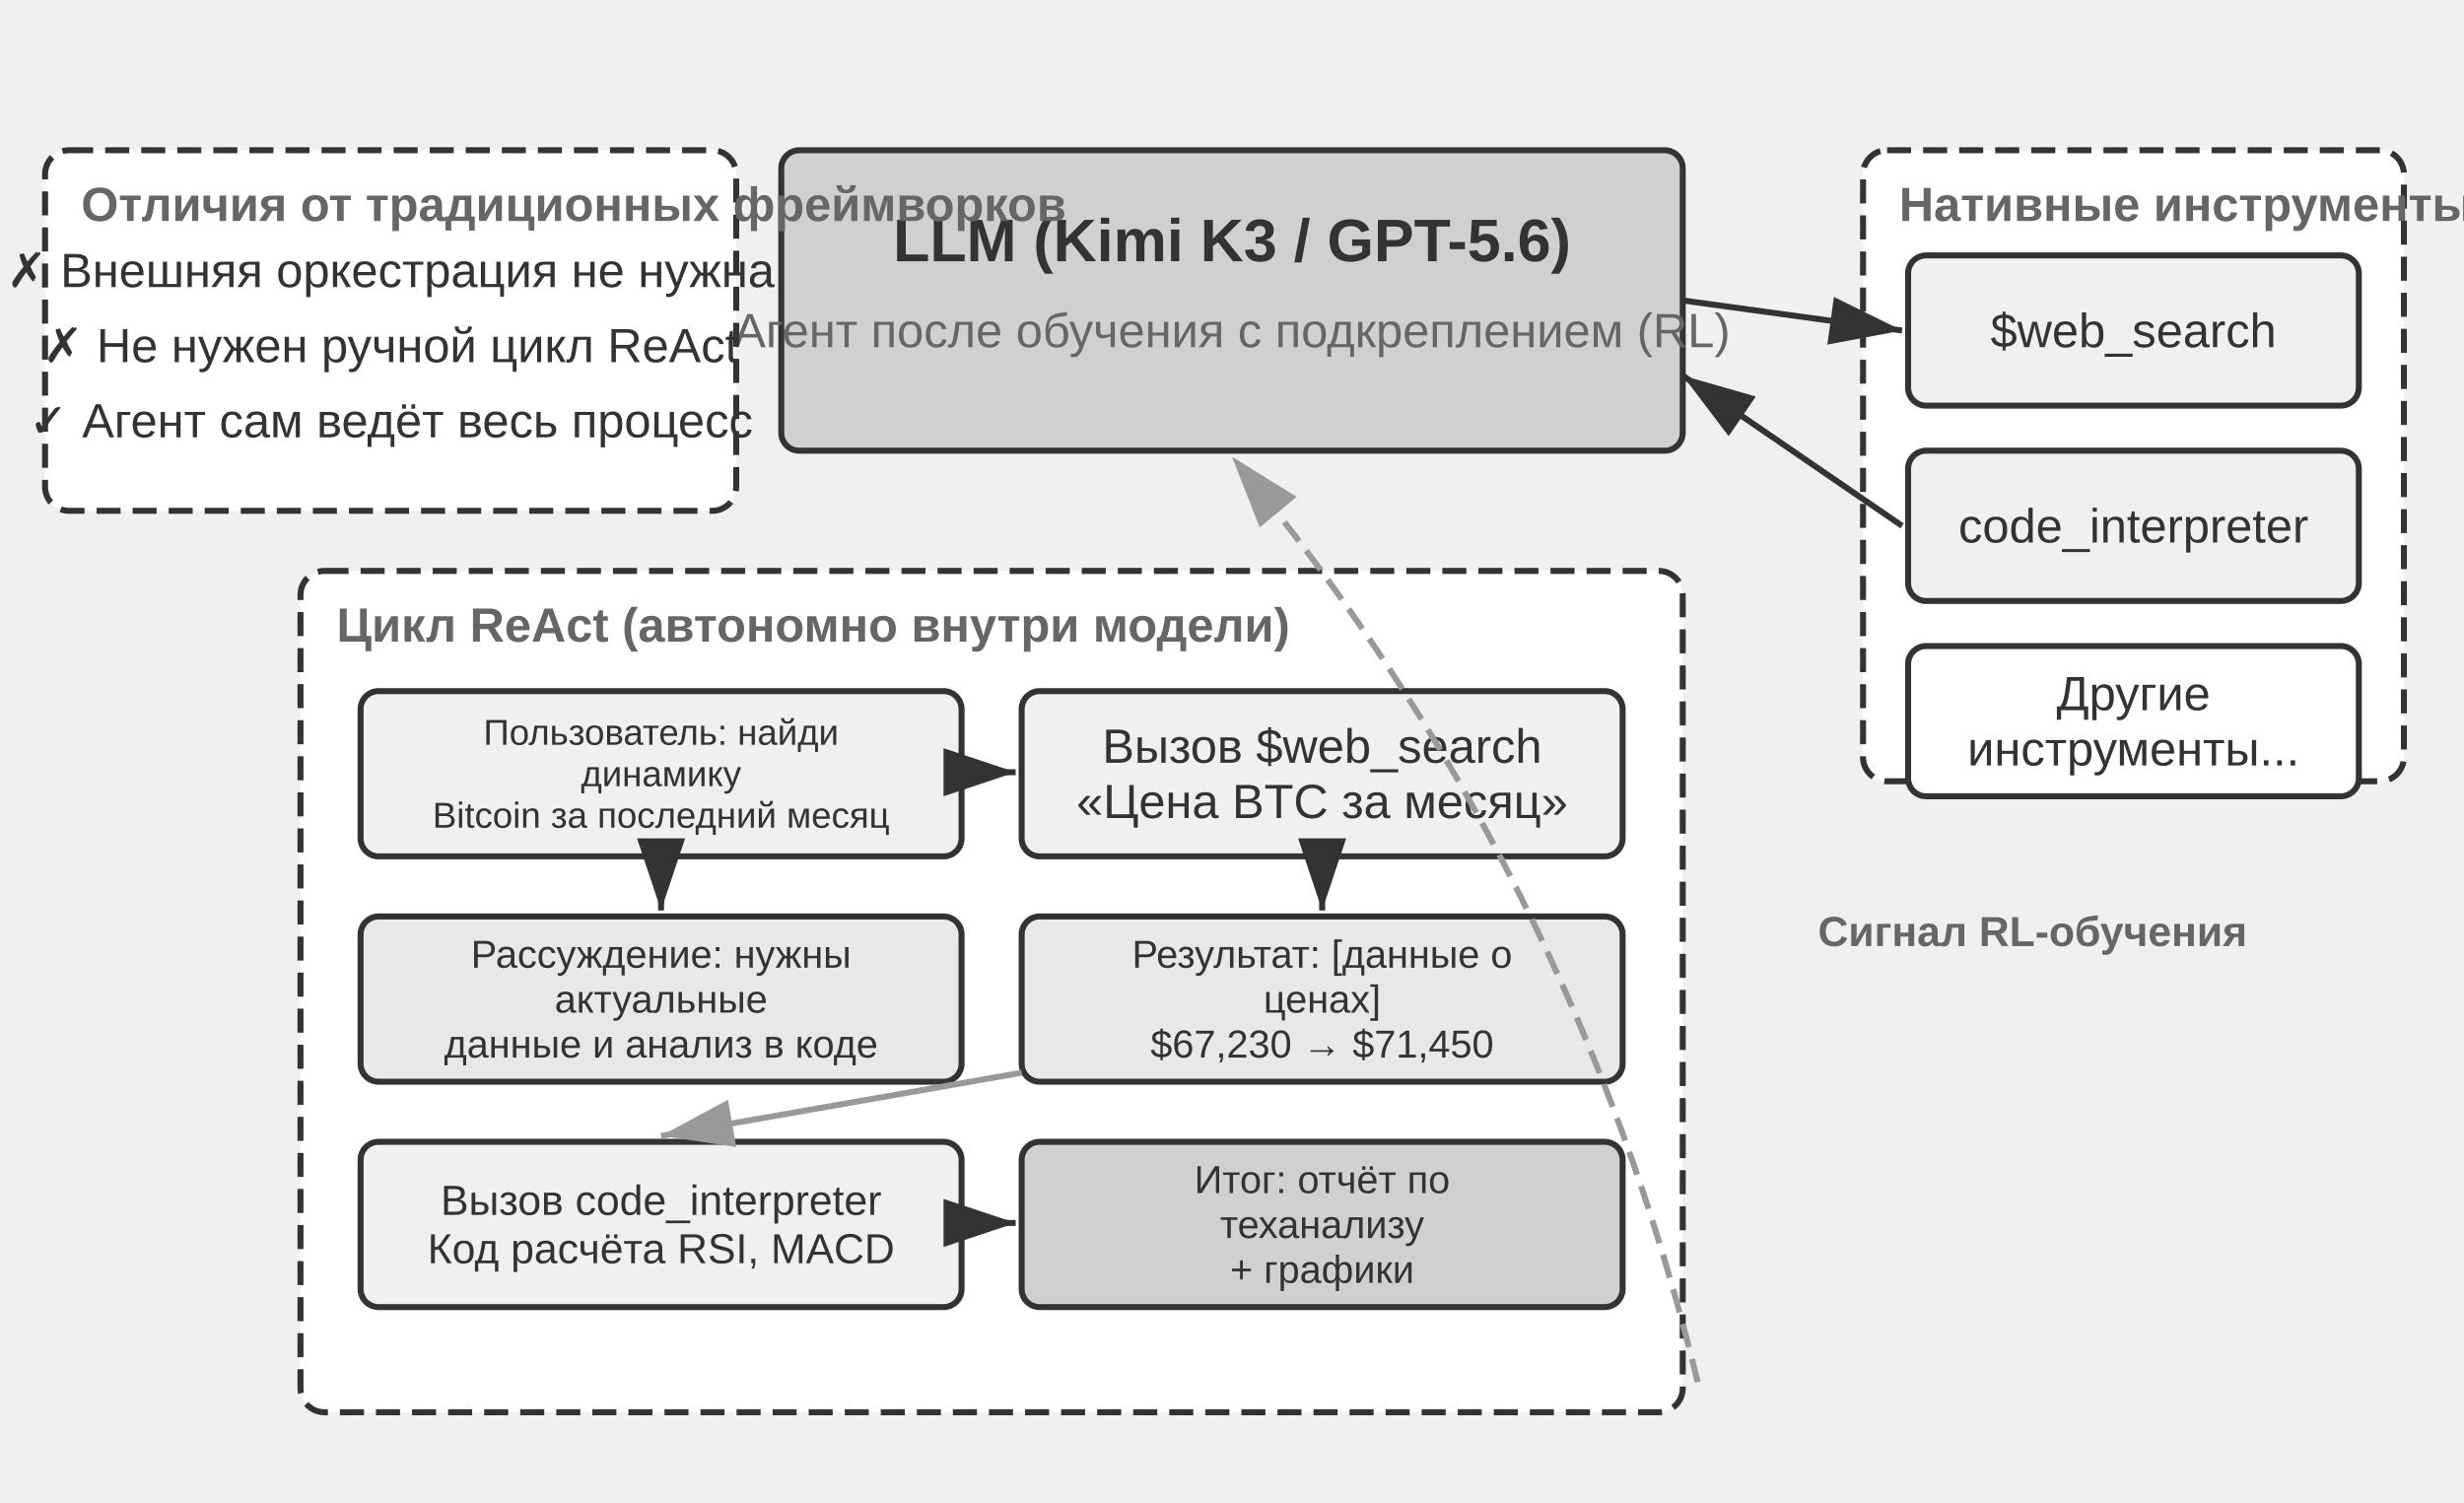
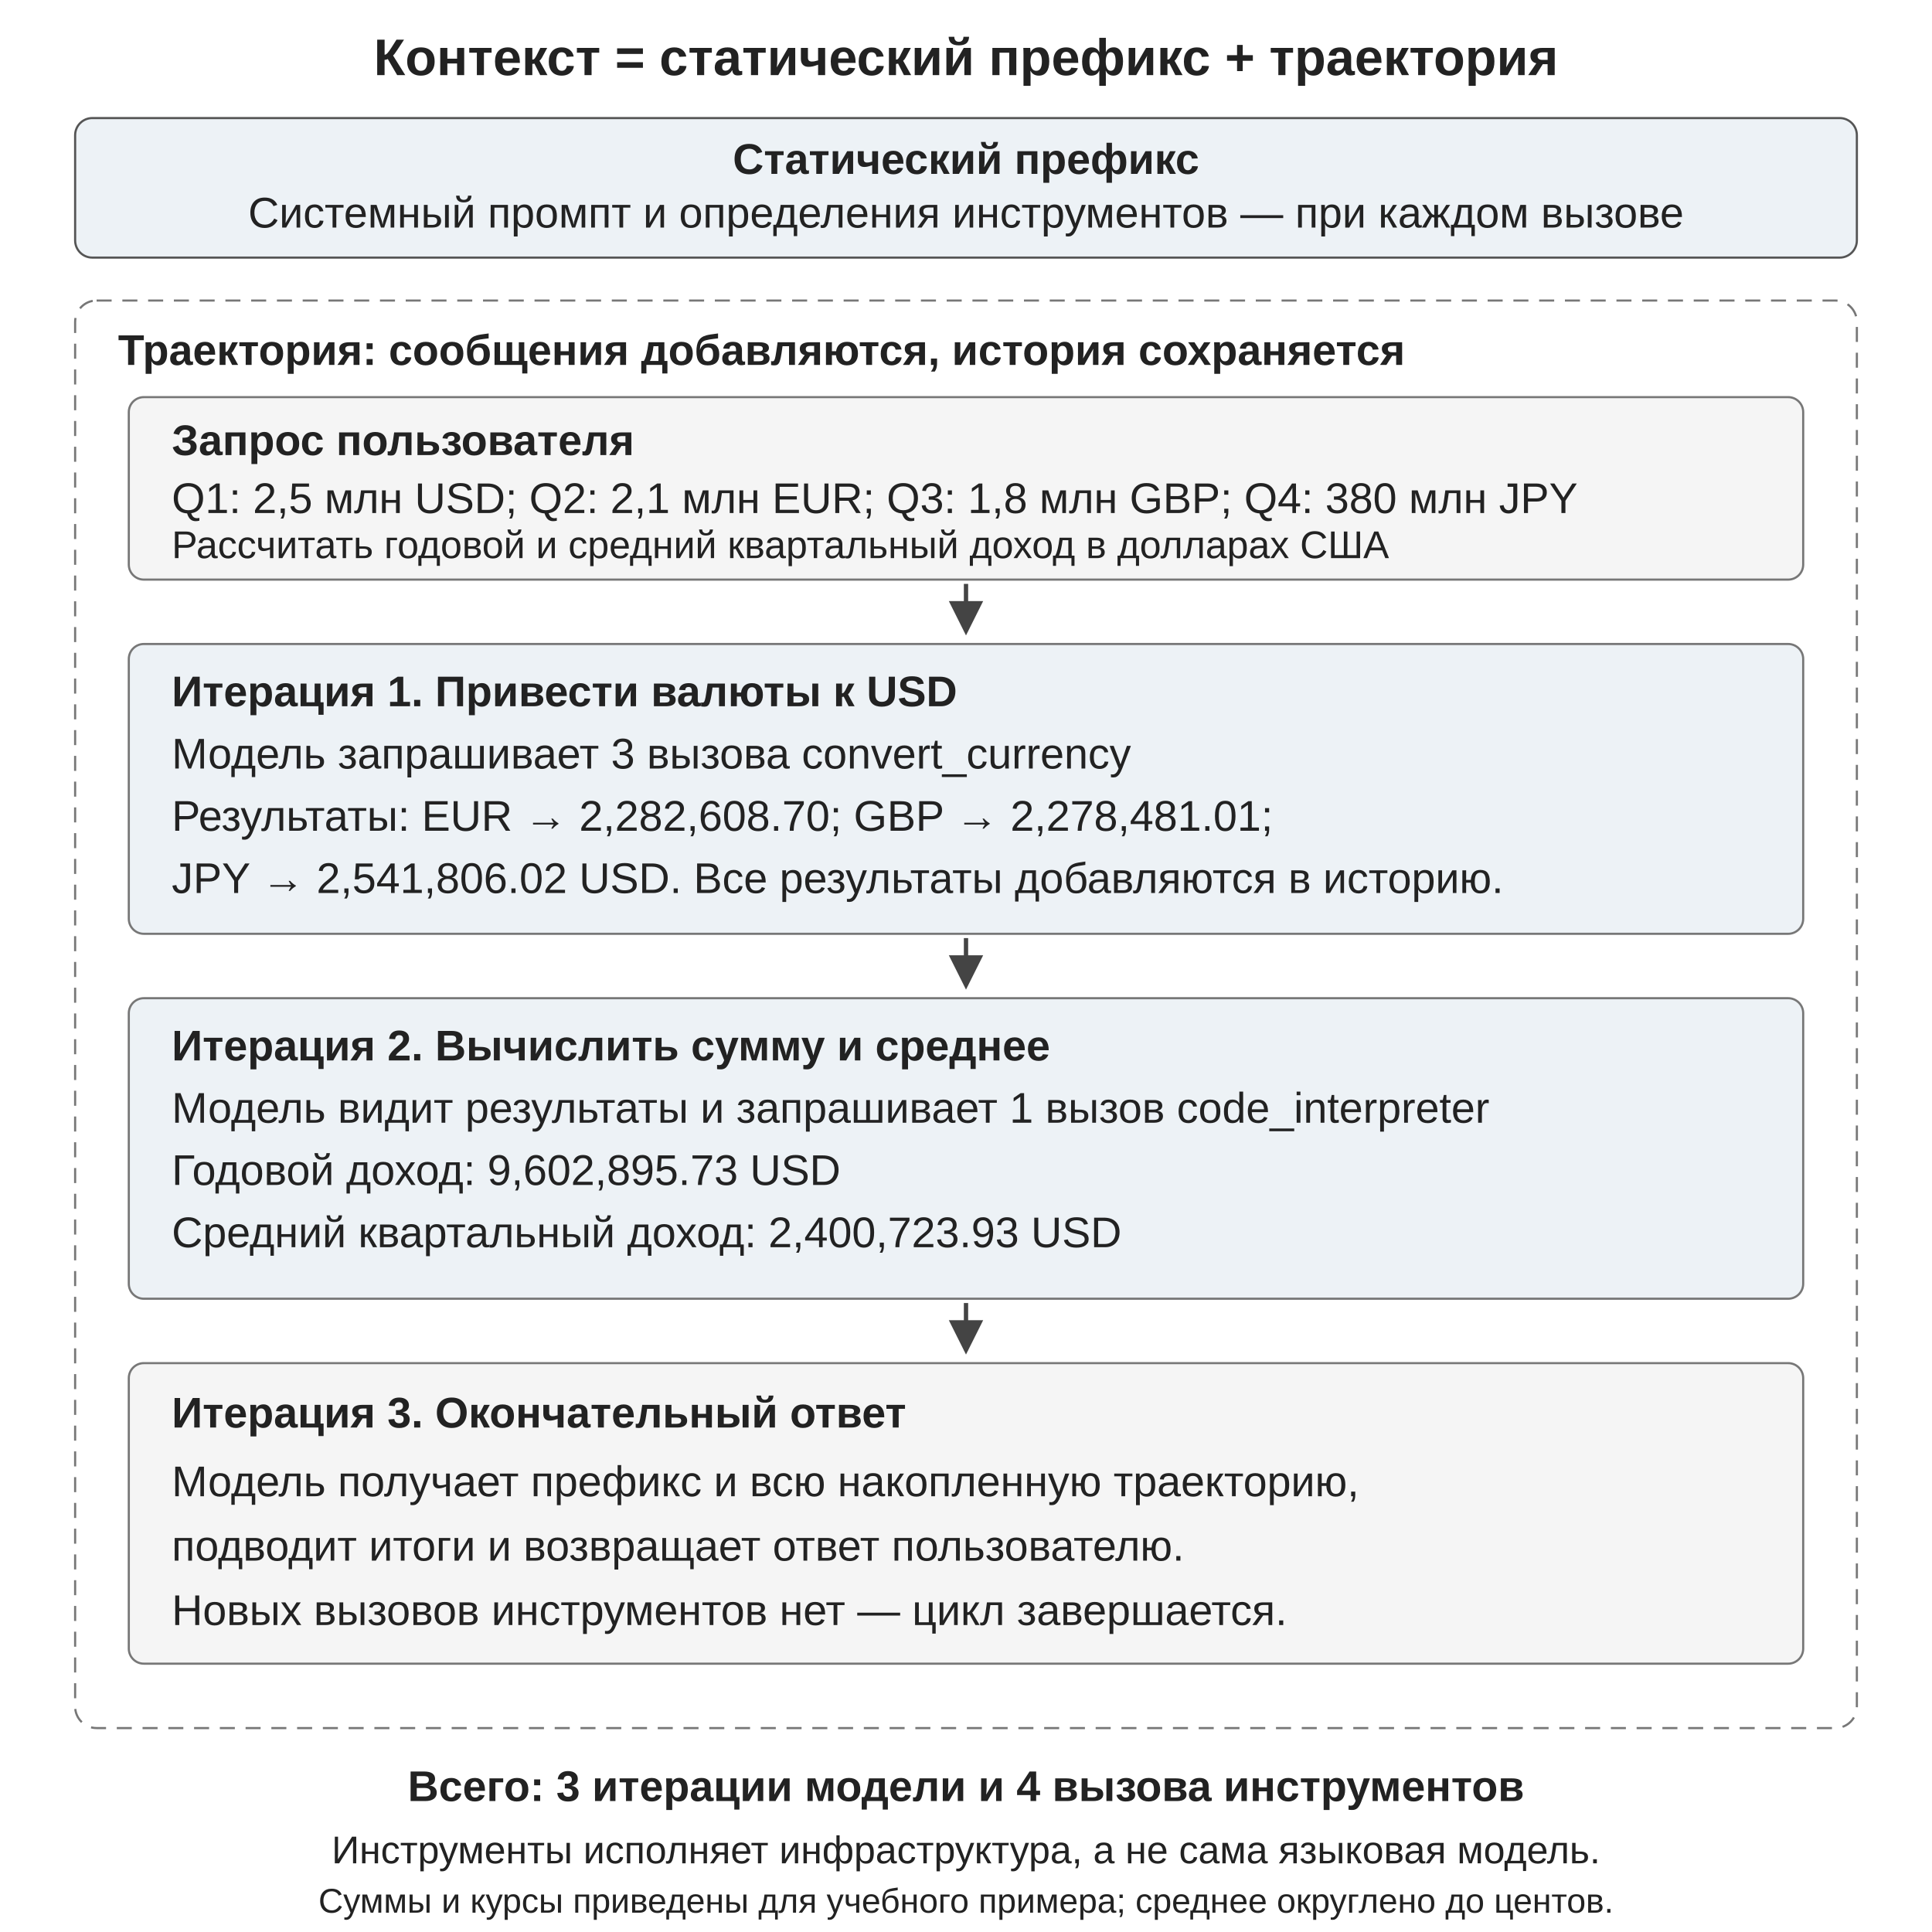
- <svg xmlns="http://www.w3.org/2000/svg" viewBox="0 20 820 500" width="820" height="500" style="background:#ffffff">
+ <svg xmlns="http://www.w3.org/2000/svg" width="900" height="900" viewBox="0 0 900 900">
  <defs>
-     <marker id="ah" markerWidth="12" markerHeight="8" refX="12" refY="4" orient="auto">
-       <polygon points="0 0, 12 4, 0 8" fill="#333333" />
-     </marker>
-     <marker id="ah-light" markerWidth="12" markerHeight="8" refX="12" refY="4" orient="auto">
-       <polygon points="0 0, 12 4, 0 8" fill="#999999" />
+     <marker id="arrow" markerWidth="8" markerHeight="8" refX="7" refY="4" orient="auto">
+       <path d="M0,0 L8,4 L0,8 Z" fill="#444" />
    </marker>
  </defs>
-   <rect x="260" y="70" width="300" height="100" rx="6" fill="#d0d0d0" stroke="#333333" stroke-width="2" />
-   <text x="410" y="100" font-family="Arial, 'Helvetica Neue', Helvetica, 'PingFang SC', 'Microsoft YaHei', sans-serif" font-size="20" fill="#333333" text-anchor="middle" dominant-baseline="central" font-weight="bold">LLM (Kimi K3 / GPT-5.6)</text>
-   <text x="410" y="130" font-family="Arial, 'Helvetica Neue', Helvetica, 'PingFang SC', 'Microsoft YaHei', sans-serif" font-size="16" fill="#666666" text-anchor="middle" dominant-baseline="central" font-weight="normal" textLength="288.0" lengthAdjust="spacingAndGlyphs">Агент после обучения с подкреплением (RL)</text>
-   <rect x="620" y="70" width="180" height="210" rx="8" fill="#ffffff" stroke="#333333" stroke-width="2" stroke-dasharray="8,4" />
-   <text x="632" y="88" font-family="Arial, 'Helvetica Neue', Helvetica, 'PingFang SC', 'Microsoft YaHei', sans-serif" font-size="16" fill="#666666" text-anchor="start" dominant-baseline="central" font-weight="bold" textLength="162.0" lengthAdjust="spacingAndGlyphs">Нативные инструменты</text>
-   <rect x="635" y="105" width="150" height="50" rx="6" fill="#f0f0f0" stroke="#333333" stroke-width="2" />
-   <text x="710.0" y="130.0" font-family="Arial, 'Helvetica Neue', Helvetica, 'PingFang SC', 'Microsoft YaHei', sans-serif" font-size="16.0" fill="#333333" text-anchor="middle" dominant-baseline="central" font-weight="normal">$web_search</text>
-   <rect x="635" y="170" width="150" height="50" rx="6" fill="#f0f0f0" stroke="#333333" stroke-width="2" />
-   <text x="710.0" y="195.0" font-family="Arial, 'Helvetica Neue', Helvetica, 'PingFang SC', 'Microsoft YaHei', sans-serif" font-size="16.0" fill="#333333" text-anchor="middle" dominant-baseline="central" font-weight="normal" textLength="138.0" lengthAdjust="spacingAndGlyphs">code_interpreter</text>
-   <rect x="635" y="235" width="150" height="50" rx="6" fill="#ffffff" stroke="#333333" stroke-width="2" />
-   <text x="710.0" y="250.8" font-family="Arial, 'Helvetica Neue', Helvetica, 'PingFang SC', 'Microsoft YaHei', sans-serif" font-size="16.0" fill="#333333" text-anchor="middle" dominant-baseline="central" font-weight="normal">Другие</text>
-   <text x="710.0" y="269.2" font-family="Arial, 'Helvetica Neue', Helvetica, 'PingFang SC', 'Microsoft YaHei', sans-serif" font-size="16.0" fill="#333333" text-anchor="middle" dominant-baseline="central" font-weight="normal">инструменты...</text>
-   <line x1="560" y1="120" x2="633" y2="130" stroke="#333333" stroke-width="2" marker-end="url(#ah)" />
-   <line x1="633" y1="195" x2="560" y2="145" stroke="#333333" stroke-width="2" marker-end="url(#ah)" />
-   <rect x="100" y="210" width="460" height="280" rx="8" fill="#ffffff" stroke="#333333" stroke-width="2" stroke-dasharray="8,4" />
-   <text x="112" y="228" font-family="Arial, 'Helvetica Neue', Helvetica, 'PingFang SC', 'Microsoft YaHei', sans-serif" font-size="16" fill="#666666" text-anchor="start" dominant-baseline="central" font-weight="bold">Цикл ReAct (автономно внутри модели)</text>
-   <rect x="120" y="250" width="200" height="55" rx="6" fill="#f0f0f0" stroke="#333333" stroke-width="2" />
-   <text x="220.0" y="263.7" font-family="Arial, 'Helvetica Neue', Helvetica, 'PingFang SC', 'Microsoft YaHei', sans-serif" font-size="12.0" fill="#333333" text-anchor="middle" dominant-baseline="central" font-weight="normal">Пользователь: найди</text>
-   <text x="220.0" y="277.5" font-family="Arial, 'Helvetica Neue', Helvetica, 'PingFang SC', 'Microsoft YaHei', sans-serif" font-size="12.0" fill="#333333" text-anchor="middle" dominant-baseline="central" font-weight="normal">динамику</text>
-   <text x="220.0" y="291.3" font-family="Arial, 'Helvetica Neue', Helvetica, 'PingFang SC', 'Microsoft YaHei', sans-serif" font-size="12.0" fill="#333333" text-anchor="middle" dominant-baseline="central" font-weight="normal">Bitcoin за последний месяц</text>
-   <rect x="120" y="325" width="200" height="55" rx="6" fill="#e8e8e8" stroke="#333333" stroke-width="2" />
-   <text x="220.0" y="337.55" font-family="Arial, 'Helvetica Neue', Helvetica, 'PingFang SC', 'Microsoft YaHei', sans-serif" font-size="13.0" fill="#333333" text-anchor="middle" dominant-baseline="central" font-weight="normal">Рассуждение: нужны</text>
-   <text x="220.0" y="352.5" font-family="Arial, 'Helvetica Neue', Helvetica, 'PingFang SC', 'Microsoft YaHei', sans-serif" font-size="13.0" fill="#333333" text-anchor="middle" dominant-baseline="central" font-weight="normal">актуальные</text>
-   <text x="220.0" y="367.45" font-family="Arial, 'Helvetica Neue', Helvetica, 'PingFang SC', 'Microsoft YaHei', sans-serif" font-size="13.0" fill="#333333" text-anchor="middle" dominant-baseline="central" font-weight="normal">данные и анализ в коде</text>
-   <line x1="220" y1="307" x2="220" y2="323" stroke="#333333" stroke-width="2" marker-end="url(#ah)" />
-   <rect x="340" y="250" width="200" height="55" rx="6" fill="#f0f0f0" stroke="#333333" stroke-width="2" />
-   <text x="440.0" y="268.3" font-family="Arial, 'Helvetica Neue', Helvetica, 'PingFang SC', 'Microsoft YaHei', sans-serif" font-size="16.0" fill="#333333" text-anchor="middle" dominant-baseline="central" font-weight="normal">Вызов $web_search</text>
-   <text x="440.0" y="286.7" font-family="Arial, 'Helvetica Neue', Helvetica, 'PingFang SC', 'Microsoft YaHei', sans-serif" font-size="16.0" fill="#333333" text-anchor="middle" dominant-baseline="central" font-weight="normal">«Цена BTC за месяц»</text>
-   <line x1="322" y1="277" x2="338" y2="277" stroke="#333333" stroke-width="2" marker-end="url(#ah)" />
-   <rect x="340" y="325" width="200" height="55" rx="6" fill="#e8e8e8" stroke="#333333" stroke-width="2" />
-   <text x="440.0" y="337.55" font-family="Arial, 'Helvetica Neue', Helvetica, 'PingFang SC', 'Microsoft YaHei', sans-serif" font-size="13.0" fill="#333333" text-anchor="middle" dominant-baseline="central" font-weight="normal">Результат: [данные о</text>
-   <text x="440.0" y="352.5" font-family="Arial, 'Helvetica Neue', Helvetica, 'PingFang SC', 'Microsoft YaHei', sans-serif" font-size="13.0" fill="#333333" text-anchor="middle" dominant-baseline="central" font-weight="normal">ценах]</text>
-   <text x="440.0" y="367.45" font-family="Arial, 'Helvetica Neue', Helvetica, 'PingFang SC', 'Microsoft YaHei', sans-serif" font-size="13.0" fill="#333333" text-anchor="middle" dominant-baseline="central" font-weight="normal">$67,230 → $71,450</text>
-   <line x1="440" y1="307" x2="440" y2="323" stroke="#333333" stroke-width="2" marker-end="url(#ah)" />
-   <rect x="120" y="400" width="200" height="55" rx="6" fill="#f0f0f0" stroke="#333333" stroke-width="2" />
-   <text x="220.0" y="419.45" font-family="Arial, 'Helvetica Neue', Helvetica, 'PingFang SC', 'Microsoft YaHei', sans-serif" font-size="14.0" fill="#333333" text-anchor="middle" dominant-baseline="central" font-weight="normal">Вызов code_interpreter</text>
-   <text x="220.0" y="435.55" font-family="Arial, 'Helvetica Neue', Helvetica, 'PingFang SC', 'Microsoft YaHei', sans-serif" font-size="14.0" fill="#333333" text-anchor="middle" dominant-baseline="central" font-weight="normal">Код расчёта RSI, MACD</text>
-   <line x1="340" y1="377" x2="220" y2="398" stroke="#999999" stroke-width="2" marker-end="url(#ah-light)" />
-   <rect x="340" y="400" width="200" height="55" rx="6" fill="#d0d0d0" stroke="#333333" stroke-width="2" />
-   <text x="440.0" y="412.55" font-family="Arial, 'Helvetica Neue', Helvetica, 'PingFang SC', 'Microsoft YaHei', sans-serif" font-size="13.0" fill="#333333" text-anchor="middle" dominant-baseline="central" font-weight="normal">Итог: отчёт по</text>
-   <text x="440.0" y="427.5" font-family="Arial, 'Helvetica Neue', Helvetica, 'PingFang SC', 'Microsoft YaHei', sans-serif" font-size="13.0" fill="#333333" text-anchor="middle" dominant-baseline="central" font-weight="normal">теханализу</text>
-   <text x="440.0" y="442.45" font-family="Arial, 'Helvetica Neue', Helvetica, 'PingFang SC', 'Microsoft YaHei', sans-serif" font-size="13.0" fill="#333333" text-anchor="middle" dominant-baseline="central" font-weight="normal">+ графики</text>
-   <line x1="322" y1="427" x2="338" y2="427" stroke="#333333" stroke-width="2" marker-end="url(#ah)" />
-   <path d="M 565,480 Q 523.231,308.019 410,172" fill="none" stroke="#999999" stroke-width="2" stroke-dasharray="8,4" marker-end="url(#ah-light)" />
-   <text x="605" y="330" font-family="Arial, 'Helvetica Neue', Helvetica, 'PingFang SC', 'Microsoft YaHei', sans-serif" font-size="14" fill="#666666" text-anchor="start" dominant-baseline="central" font-weight="bold">Сигнал RL-обучения</text>
-   <rect x="15" y="70" width="230" height="120" rx="8" fill="#ffffff" stroke="#333333" stroke-width="2" stroke-dasharray="8,4" />
-   <text x="27" y="88" font-family="Arial, 'Helvetica Neue', Helvetica, 'PingFang SC', 'Microsoft YaHei', sans-serif" font-size="16" fill="#666666" text-anchor="start" dominant-baseline="central" font-weight="bold" textLength="212.0" lengthAdjust="spacingAndGlyphs">Отличия от традиционных фреймворков</text>
-   <text x="130" y="110" font-family="Arial, 'Helvetica Neue', Helvetica, 'PingFang SC', 'Microsoft YaHei', sans-serif" font-size="16" fill="#333333" text-anchor="middle" dominant-baseline="central" font-weight="normal" textLength="218.0" lengthAdjust="spacingAndGlyphs">✗ Внешняя оркестрация не нужна</text>
-   <text x="130" y="135" font-family="Arial, 'Helvetica Neue', Helvetica, 'PingFang SC', 'Microsoft YaHei', sans-serif" font-size="16" fill="#333333" text-anchor="middle" dominant-baseline="central" font-weight="normal" textLength="218.0" lengthAdjust="spacingAndGlyphs">✗ Не нужен ручной цикл ReAct</text>
-   <text x="130" y="160" font-family="Arial, 'Helvetica Neue', Helvetica, 'PingFang SC', 'Microsoft YaHei', sans-serif" font-size="16" fill="#333333" text-anchor="middle" dominant-baseline="central" font-weight="normal" textLength="218.0" lengthAdjust="spacingAndGlyphs">✓ Агент сам ведёт весь процесс</text>
+   <rect width="900" height="900" fill="white" />
+   <g font-family="Arial, sans-serif" font-size="20" fill="#222">
+     <text x="450" y="35" text-anchor="middle" font-weight="bold" font-size="24">Контекст = статический префикс + траектория</text>
+     <rect x="35" y="55" width="830" height="65" rx="8" fill="#edf2f6" stroke="#555" />
+     <text x="450" y="81" text-anchor="middle" font-weight="bold">Статический префикс</text>
+     <text x="450" y="106" text-anchor="middle">Системный промпт и определения инструментов — при каждом вызове</text>
+     <rect x="35" y="140" width="830" height="665" rx="10" fill="none" stroke="#777" stroke-dasharray="7 5" />
+     <text x="55" y="170" font-weight="bold">Траектория: сообщения добавляются, история сохраняется</text>
+     <rect x="60" y="185" width="780" height="85" rx="7" fill="#f5f5f5" stroke="#777" />
+     <text x="80" y="212" font-weight="bold">Запрос пользователя</text>
+     <text x="80" y="239">Q1: 2,5 млн USD; Q2: 2,1 млн EUR; Q3: 1,8 млн GBP; Q4: 380 млн JPY</text>
+     <text x="80" y="260" font-size="18">Рассчитать годовой и средний квартальный доход в долларах США</text>
+     <path d="M450 272 V294" stroke="#444" stroke-width="2" marker-end="url(#arrow)" />
+     <rect x="60" y="300" width="780" height="135" rx="7" fill="#edf2f6" stroke="#777" />
+     <text x="80" y="329" font-weight="bold">Итерация 1. Привести валюты к USD</text>
+     <text x="80" y="358">Модель запрашивает 3 вызова convert_currency</text>
+     <text x="80" y="387">Результаты: EUR → 2,282,608.70; GBP → 2,278,481.01;</text>
+     <text x="80" y="416">JPY → 2,541,806.02 USD. Все результаты добавляются в историю.</text>
+     <path d="M450 437 V459" stroke="#444" stroke-width="2" marker-end="url(#arrow)" />
+     <rect x="60" y="465" width="780" height="140" rx="7" fill="#edf2f6" stroke="#777" />
+     <text x="80" y="494" font-weight="bold">Итерация 2. Вычислить сумму и среднее</text>
+     <text x="80" y="523">Модель видит результаты и запрашивает 1 вызов code_interpreter</text>
+     <text x="80" y="552">Годовой доход: 9,602,895.73 USD</text>
+     <text x="80" y="581">Средний квартальный доход: 2,400,723.93 USD</text>
+     <path d="M450 607 V629" stroke="#444" stroke-width="2" marker-end="url(#arrow)" />
+     <rect x="60" y="635" width="780" height="140" rx="7" fill="#f5f5f5" stroke="#777" />
+     <text x="80" y="665" font-weight="bold">Итерация 3. Окончательный ответ</text>
+     <text x="80" y="697">Модель получает префикс и всю накопленную траекторию,</text>
+     <text x="80" y="727">подводит итоги и возвращает ответ пользователю.</text>
+     <text x="80" y="757">Новых вызовов инструментов нет — цикл завершается.</text>
+     <text x="450" y="839" text-anchor="middle" font-weight="bold">Всего: 3 итерации модели и 4 вызова инструментов</text>
+     <text x="450" y="868" text-anchor="middle" font-size="18">Инструменты исполняет инфраструктура, а не сама языковая модель.</text>
+     <text x="450" y="891" text-anchor="middle" font-size="16">Суммы и курсы приведены для учебного примера; среднее округлено до центов.</text>
+   </g>
</svg>
